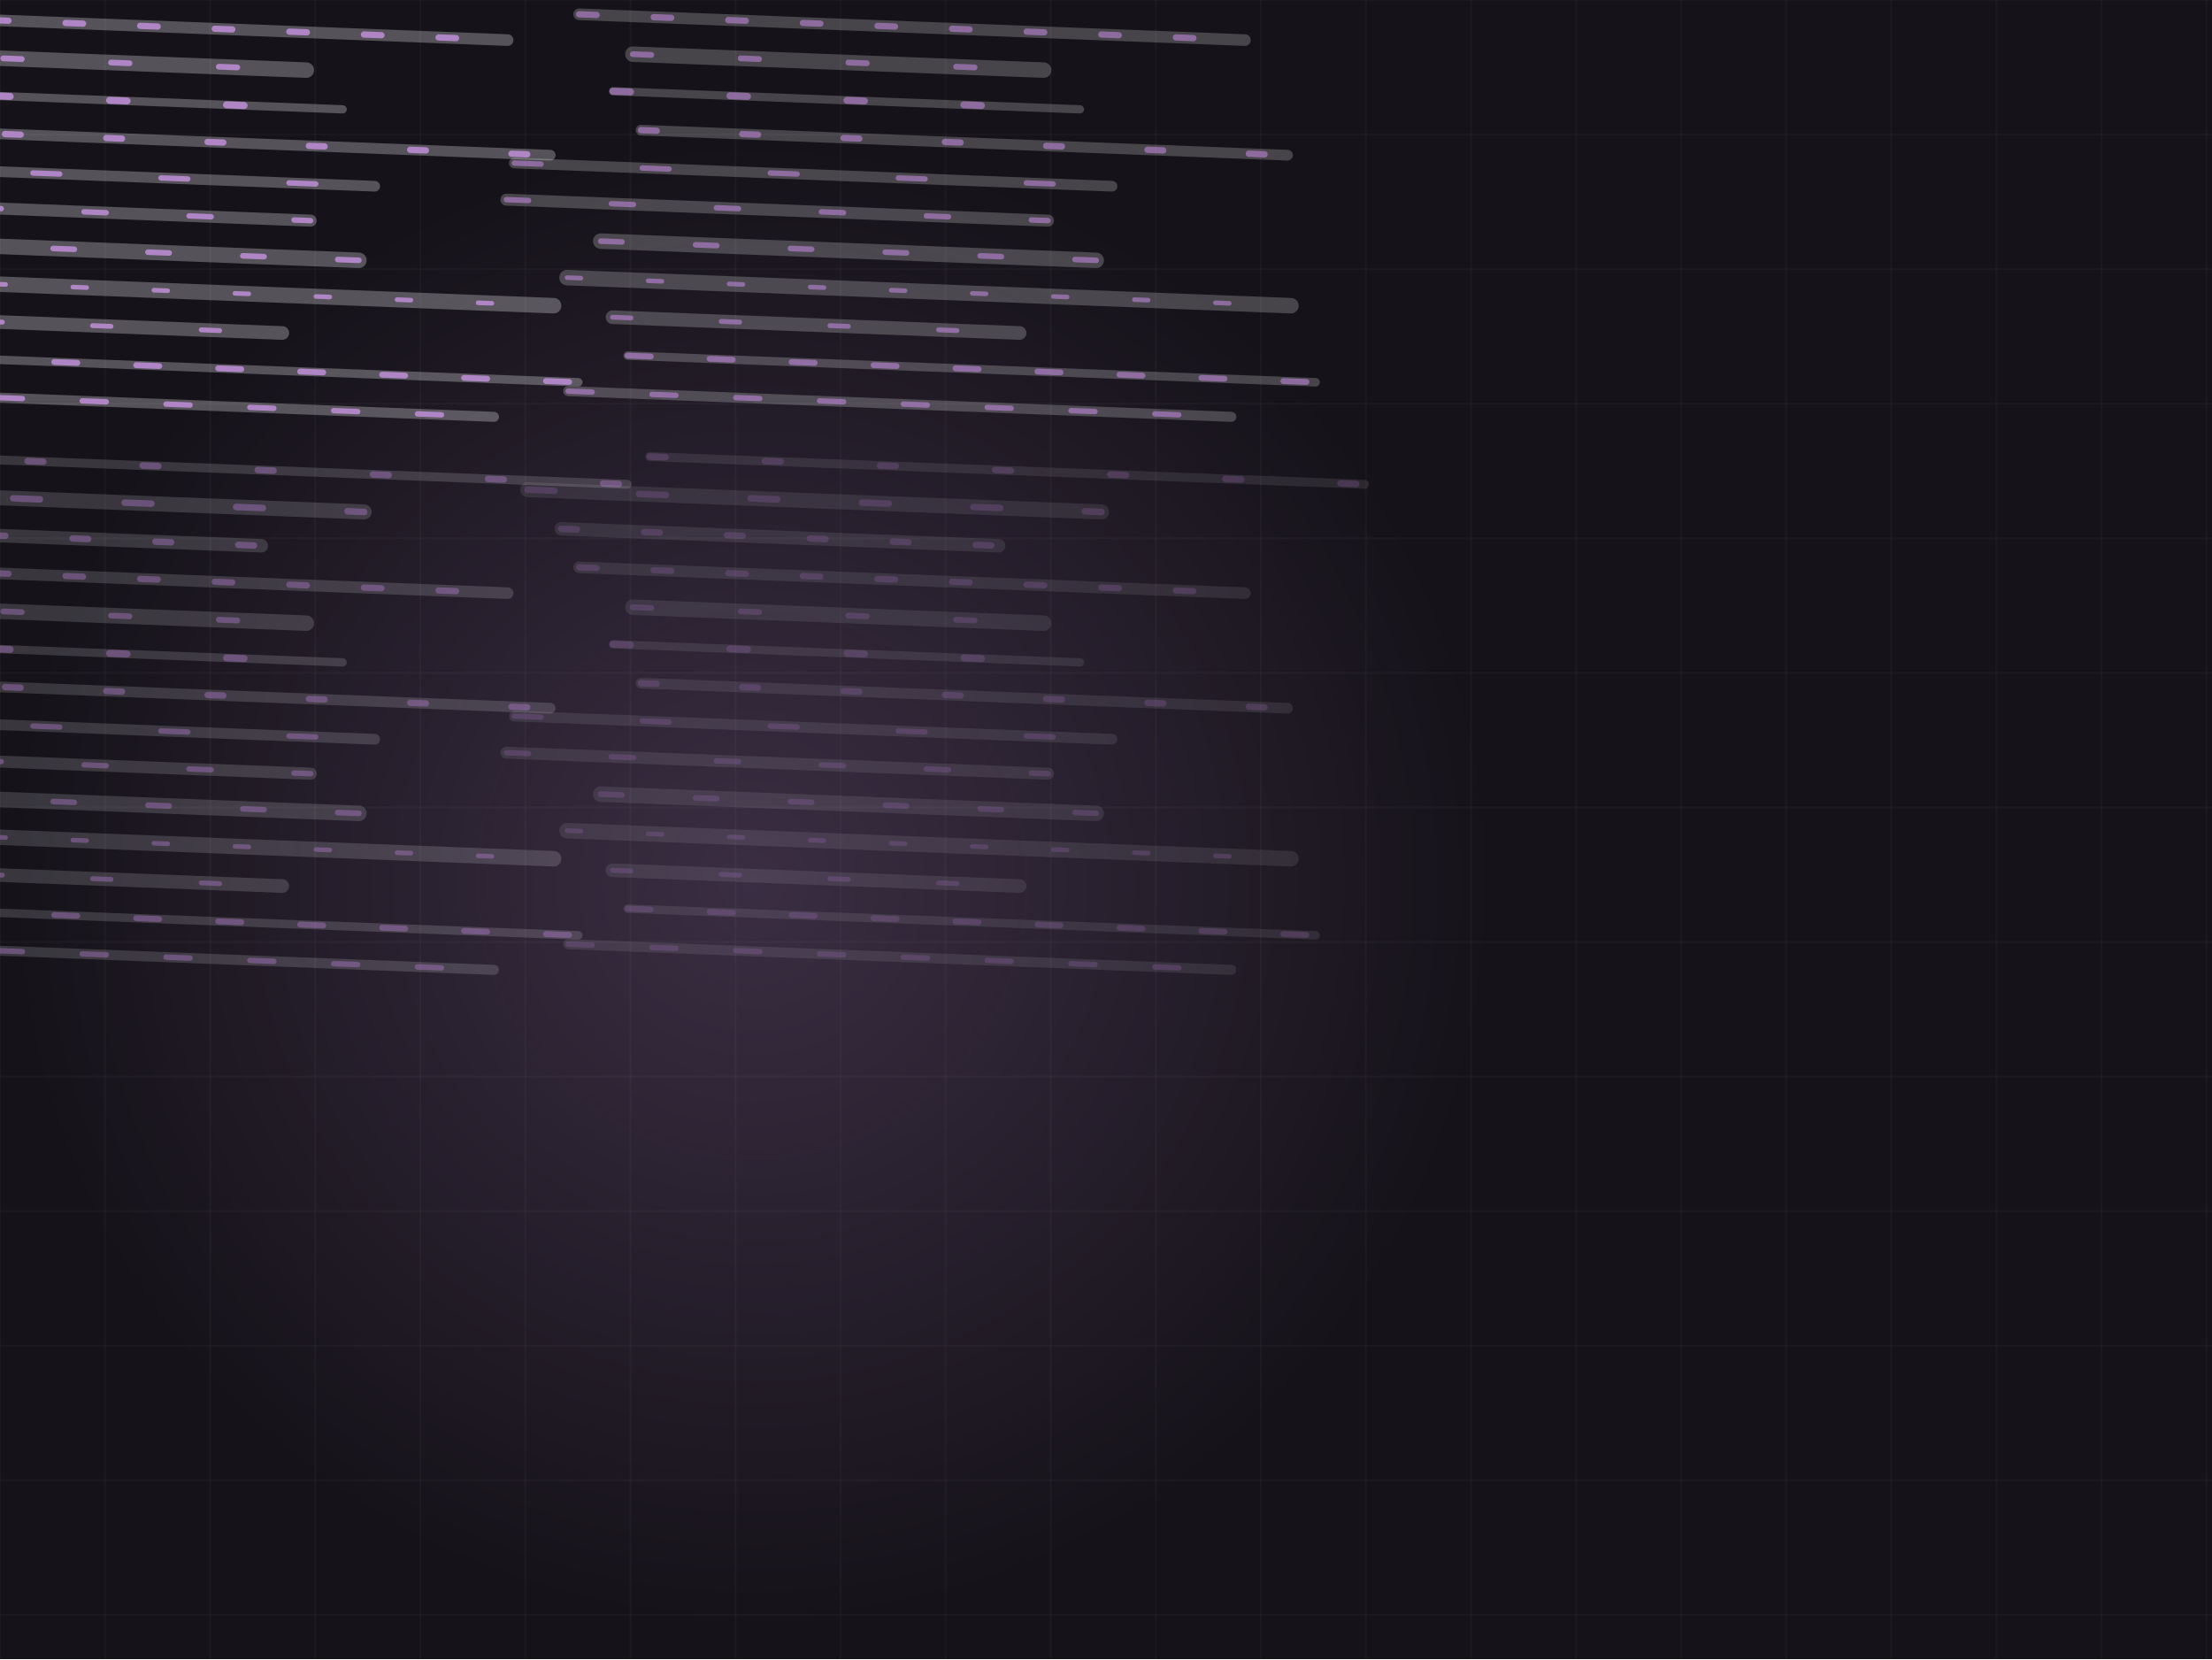
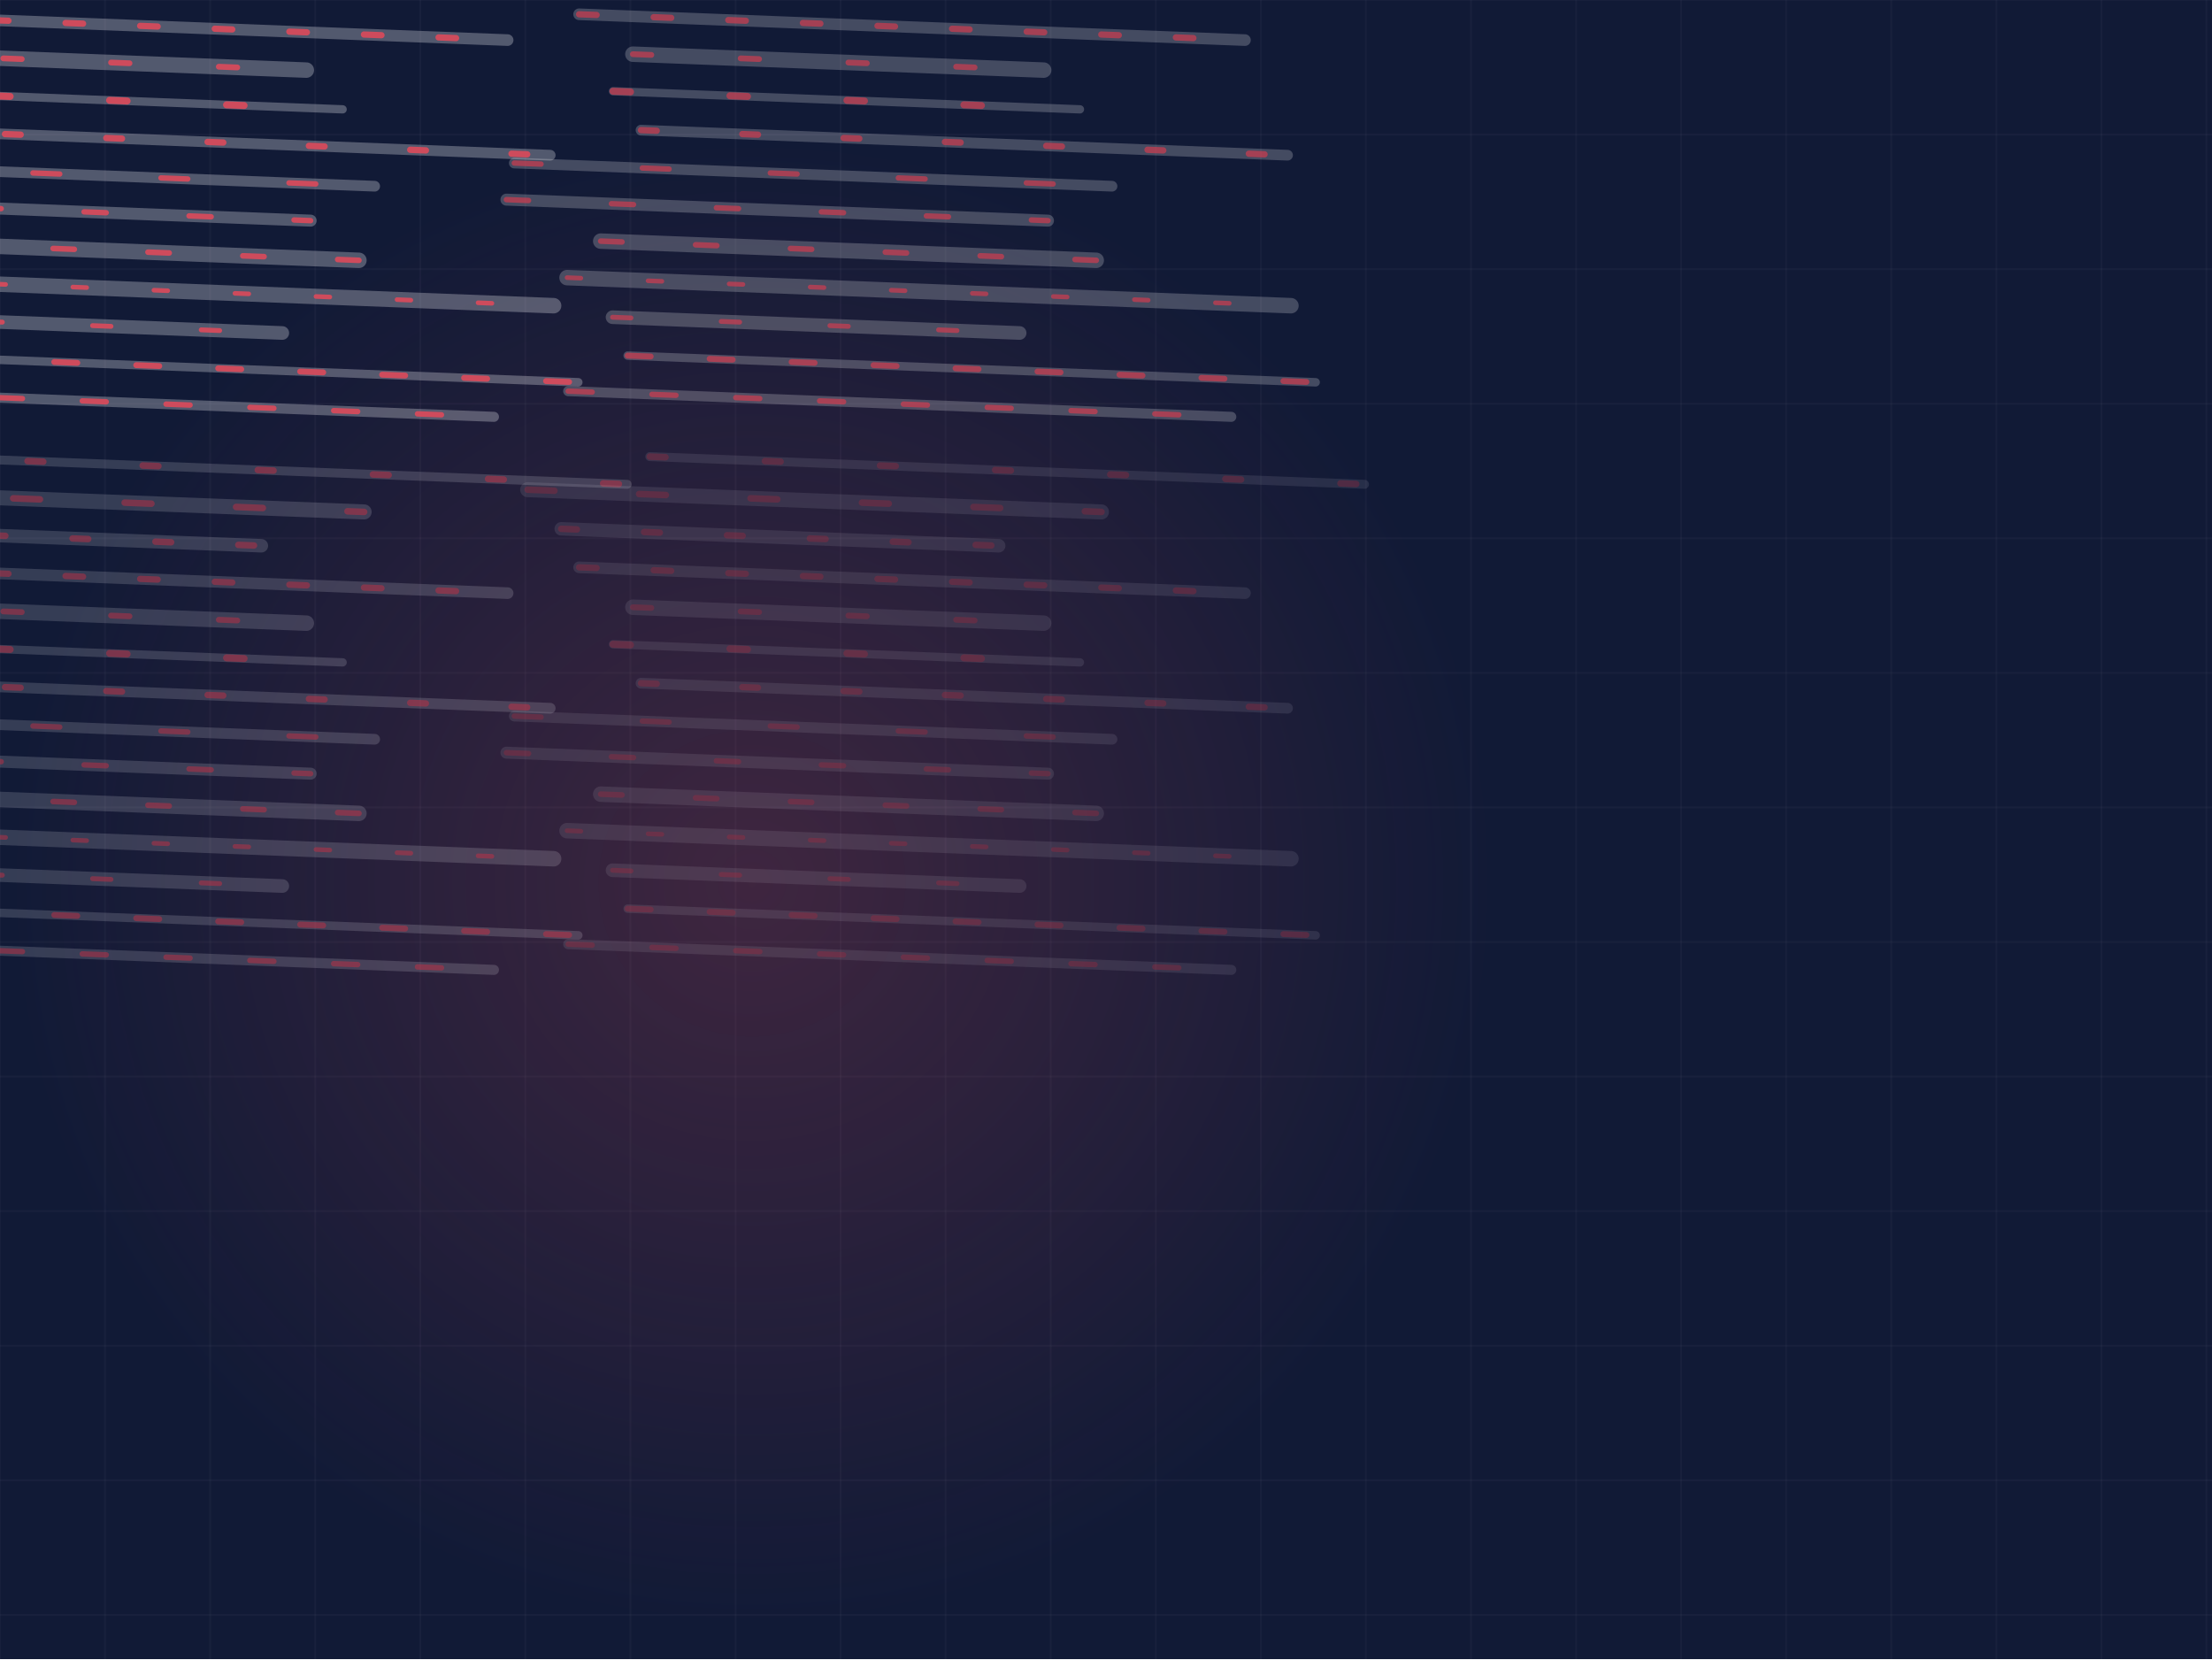
<svg xmlns="http://www.w3.org/2000/svg" viewBox="0 0 1200 900" width="1200" height="900" role="img" aria-label="painting motion graphic">
  <style>.fl{animation:fl 2.15s linear infinite}@keyframes fl{0%{stroke-dashoffset:-240}100%{stroke-dashoffset:0}}@media (prefers-reduced-motion: reduce){*{animation:none!important}.dw{stroke-dashoffset:0!important}.st,.rise,.rg,.sw,.ln{opacity:1!important;transform:none!important}}</style>
-   <rect width="1200" height="900" fill="#151219" />
+   <rect width="1200" height="900" fill="#111a36" />
  <line x1="0" y1="0" x2="0" y2="900" stroke="#f7f4fa" stroke-width="1" opacity=".03" />
  <line x1="57" y1="0" x2="57" y2="900" stroke="#f7f4fa" stroke-width="1" opacity=".03" />
  <line x1="114" y1="0" x2="114" y2="900" stroke="#f7f4fa" stroke-width="1" opacity=".03" />
  <line x1="171" y1="0" x2="171" y2="900" stroke="#f7f4fa" stroke-width="1" opacity=".03" />
  <line x1="228" y1="0" x2="228" y2="900" stroke="#f7f4fa" stroke-width="1" opacity=".03" />
  <line x1="285" y1="0" x2="285" y2="900" stroke="#f7f4fa" stroke-width="1" opacity=".03" />
  <line x1="342" y1="0" x2="342" y2="900" stroke="#f7f4fa" stroke-width="1" opacity=".03" />
  <line x1="399" y1="0" x2="399" y2="900" stroke="#f7f4fa" stroke-width="1" opacity=".03" />
  <line x1="456" y1="0" x2="456" y2="900" stroke="#f7f4fa" stroke-width="1" opacity=".03" />
  <line x1="513" y1="0" x2="513" y2="900" stroke="#f7f4fa" stroke-width="1" opacity=".03" />
  <line x1="570" y1="0" x2="570" y2="900" stroke="#f7f4fa" stroke-width="1" opacity=".03" />
  <line x1="627" y1="0" x2="627" y2="900" stroke="#f7f4fa" stroke-width="1" opacity=".03" />
  <line x1="684" y1="0" x2="684" y2="900" stroke="#f7f4fa" stroke-width="1" opacity=".03" />
  <line x1="741" y1="0" x2="741" y2="900" stroke="#f7f4fa" stroke-width="1" opacity=".03" />
  <line x1="798" y1="0" x2="798" y2="900" stroke="#f7f4fa" stroke-width="1" opacity=".03" />
  <line x1="855" y1="0" x2="855" y2="900" stroke="#f7f4fa" stroke-width="1" opacity=".03" />
  <line x1="912" y1="0" x2="912" y2="900" stroke="#f7f4fa" stroke-width="1" opacity=".03" />
  <line x1="969" y1="0" x2="969" y2="900" stroke="#f7f4fa" stroke-width="1" opacity=".03" />
  <line x1="1026" y1="0" x2="1026" y2="900" stroke="#f7f4fa" stroke-width="1" opacity=".03" />
  <line x1="1083" y1="0" x2="1083" y2="900" stroke="#f7f4fa" stroke-width="1" opacity=".03" />
  <line x1="1140" y1="0" x2="1140" y2="900" stroke="#f7f4fa" stroke-width="1" opacity=".03" />
  <line x1="1197" y1="0" x2="1197" y2="900" stroke="#f7f4fa" stroke-width="1" opacity=".03" />
  <line x1="0" y1="0" x2="1200" y2="0" stroke="#f7f4fa" stroke-width="1" opacity=".03" />
  <line x1="0" y1="73" x2="1200" y2="73" stroke="#f7f4fa" stroke-width="1" opacity=".03" />
  <line x1="0" y1="146" x2="1200" y2="146" stroke="#f7f4fa" stroke-width="1" opacity=".03" />
  <line x1="0" y1="219" x2="1200" y2="219" stroke="#f7f4fa" stroke-width="1" opacity=".03" />
  <line x1="0" y1="292" x2="1200" y2="292" stroke="#f7f4fa" stroke-width="1" opacity=".03" />
  <line x1="0" y1="365" x2="1200" y2="365" stroke="#f7f4fa" stroke-width="1" opacity=".03" />
  <line x1="0" y1="438" x2="1200" y2="438" stroke="#f7f4fa" stroke-width="1" opacity=".03" />
  <line x1="0" y1="511" x2="1200" y2="511" stroke="#f7f4fa" stroke-width="1" opacity=".03" />
  <line x1="0" y1="584" x2="1200" y2="584" stroke="#f7f4fa" stroke-width="1" opacity=".03" />
  <line x1="0" y1="657" x2="1200" y2="657" stroke="#f7f4fa" stroke-width="1" opacity=".03" />
  <line x1="0" y1="730" x2="1200" y2="730" stroke="#f7f4fa" stroke-width="1" opacity=".03" />
  <line x1="0" y1="803" x2="1200" y2="803" stroke="#f7f4fa" stroke-width="1" opacity=".03" />
  <line x1="0" y1="876" x2="1200" y2="876" stroke="#f7f4fa" stroke-width="1" opacity=".03" />
  <defs>
    <radialGradient id="g">
-       <stop offset="0%" stop-color="#c091d8" stop-opacity=".22" />
-       <stop offset="100%" stop-color="#c091d8" stop-opacity="0" />
+       <stop offset="0%" stop-color="#e25061" stop-opacity=".22" />
+       <stop offset="100%" stop-color="#e25061" stop-opacity="0" />
    </radialGradient>
  </defs>
  <circle cx="408" cy="479" r="399" fill="url(#g)" />
  <g opacity="0.90" transform="translate(-200,-150) scale(.5) rotate(2.22 600 460)">
    <path d="M295,207 L1071,207" stroke="#f7f4fa" stroke-width="9.7" opacity=".32" fill="none" stroke-linecap="round" />
-     <path class="fl" d="M295,207 L1071,207" stroke="#c091d8" stroke-width="7.1" fill="none" stroke-dasharray="17 108" stroke-linecap="round" style="animation-delay:0.00s" />
+     <path class="fl" d="M295,207 L1071,207" stroke="#e25061" stroke-width="7.1" fill="none" stroke-dasharray="17 108" stroke-linecap="round" style="animation-delay:0.00s" />
    <path d="M164,248 L787,248" stroke="#f7f4fa" stroke-width="16.3" opacity=".32" fill="none" stroke-linecap="round" />
-     <path class="fl" d="M164,248 L787,248" stroke="#c091d8" stroke-width="7.1" fill="none" stroke-dasharray="29 92" stroke-linecap="round" style="animation-delay:0.15s" />
+     <path class="fl" d="M164,248 L787,248" stroke="#e25061" stroke-width="7.1" fill="none" stroke-dasharray="29 92" stroke-linecap="round" style="animation-delay:0.15s" />
    <path d="M202,289 L677,289" stroke="#f7f4fa" stroke-width="14.6" opacity=".32" fill="none" stroke-linecap="round" />
-     <path class="fl" d="M202,289 L677,289" stroke="#c091d8" stroke-width="7.0" fill="none" stroke-dasharray="17 73" stroke-linecap="round" style="animation-delay:0.30s" />
+     <path class="fl" d="M202,289 L677,289" stroke="#e25061" stroke-width="7.0" fill="none" stroke-dasharray="17 73" stroke-linecap="round" style="animation-delay:0.30s" />
    <path d="M223,330 L946,330" stroke="#f7f4fa" stroke-width="12.6" opacity=".32" fill="none" stroke-linecap="round" />
-     <path class="fl" d="M223,330 L946,330" stroke="#c091d8" stroke-width="6.8" fill="none" stroke-dasharray="19 62" stroke-linecap="round" style="animation-delay:0.45s" />
+     <path class="fl" d="M223,330 L946,330" stroke="#e25061" stroke-width="6.8" fill="none" stroke-dasharray="19 62" stroke-linecap="round" style="animation-delay:0.45s" />
    <path d="M283,371 L729,371" stroke="#f7f4fa" stroke-width="16.8" opacity=".32" fill="none" stroke-linecap="round" />
-     <path class="fl" d="M283,371 L729,371" stroke="#c091d8" stroke-width="6.3" fill="none" stroke-dasharray="20 97" stroke-linecap="round" style="animation-delay:0.60s" />
+     <path class="fl" d="M283,371 L729,371" stroke="#e25061" stroke-width="6.3" fill="none" stroke-dasharray="20 97" stroke-linecap="round" style="animation-delay:0.60s" />
    <path d="M263,412 L770,412" stroke="#f7f4fa" stroke-width="9.0" opacity=".32" fill="none" stroke-linecap="round" />
-     <path class="fl" d="M263,412 L770,412" stroke="#c091d8" stroke-width="7.6" fill="none" stroke-dasharray="19 108" stroke-linecap="round" style="animation-delay:0.74s" />
+     <path class="fl" d="M263,412 L770,412" stroke="#e25061" stroke-width="7.6" fill="none" stroke-dasharray="19 108" stroke-linecap="round" style="animation-delay:0.74s" />
    <path d="M295,453 L997,453" stroke="#f7f4fa" stroke-width="11.6" opacity=".32" fill="none" stroke-linecap="round" />
-     <path class="fl" d="M295,453 L997,453" stroke="#c091d8" stroke-width="6.9" fill="none" stroke-dasharray="17 93" stroke-linecap="round" style="animation-delay:0.89s" />
+     <path class="fl" d="M295,453 L997,453" stroke="#e25061" stroke-width="6.9" fill="none" stroke-dasharray="17 93" stroke-linecap="round" style="animation-delay:0.89s" />
    <path d="M159,494 L808,494" stroke="#f7f4fa" stroke-width="11.6" opacity=".32" fill="none" stroke-linecap="round" />
-     <path class="fl" d="M159,494 L808,494" stroke="#c091d8" stroke-width="5.9" fill="none" stroke-dasharray="29 110" stroke-linecap="round" style="animation-delay:1.04s" />
+     <path class="fl" d="M159,494 L808,494" stroke="#e25061" stroke-width="5.9" fill="none" stroke-dasharray="29 110" stroke-linecap="round" style="animation-delay:1.04s" />
    <path d="M152,534 L740,534" stroke="#f7f4fa" stroke-width="13.0" opacity=".32" fill="none" stroke-linecap="round" />
-     <path class="fl" d="M152,534 L740,534" stroke="#c091d8" stroke-width="5.9" fill="none" stroke-dasharray="24 90" stroke-linecap="round" style="animation-delay:1.19s" />
+     <path class="fl" d="M152,534 L740,534" stroke="#e25061" stroke-width="5.9" fill="none" stroke-dasharray="24 90" stroke-linecap="round" style="animation-delay:1.19s" />
    <path d="M256,575 L794,575" stroke="#f7f4fa" stroke-width="16.8" opacity=".32" fill="none" stroke-linecap="round" />
-     <path class="fl" d="M256,575 L794,575" stroke="#c091d8" stroke-width="6.1" fill="none" stroke-dasharray="23 80" stroke-linecap="round" style="animation-delay:1.34s" />
+     <path class="fl" d="M256,575 L794,575" stroke="#e25061" stroke-width="6.1" fill="none" stroke-dasharray="23 80" stroke-linecap="round" style="animation-delay:1.34s" />
    <path d="M221,616 L1007,616" stroke="#f7f4fa" stroke-width="16.8" opacity=".32" fill="none" stroke-linecap="round" />
-     <path class="fl" d="M221,616 L1007,616" stroke="#c091d8" stroke-width="5.0" fill="none" stroke-dasharray="15 73" stroke-linecap="round" style="animation-delay:1.49s" />
+     <path class="fl" d="M221,616 L1007,616" stroke="#e25061" stroke-width="5.0" fill="none" stroke-dasharray="15 73" stroke-linecap="round" style="animation-delay:1.49s" />
    <path d="M272,657 L714,657" stroke="#f7f4fa" stroke-width="14.8" opacity=".32" fill="none" stroke-linecap="round" />
-     <path class="fl" d="M272,657 L714,657" stroke="#c091d8" stroke-width="5.3" fill="none" stroke-dasharray="20 98" stroke-linecap="round" style="animation-delay:1.64s" />
+     <path class="fl" d="M272,657 L714,657" stroke="#e25061" stroke-width="5.3" fill="none" stroke-dasharray="20 98" stroke-linecap="round" style="animation-delay:1.64s" />
    <path d="M290,698 L1037,698" stroke="#f7f4fa" stroke-width="9.2" opacity=".32" fill="none" stroke-linecap="round" />
-     <path class="fl" d="M290,698 L1037,698" stroke="#c091d8" stroke-width="6.4" fill="none" stroke-dasharray="25 64" stroke-linecap="round" style="animation-delay:1.79s" />
+     <path class="fl" d="M290,698 L1037,698" stroke="#e25061" stroke-width="6.4" fill="none" stroke-dasharray="25 64" stroke-linecap="round" style="animation-delay:1.79s" />
    <path d="M227,739 L947,739" stroke="#f7f4fa" stroke-width="10.9" opacity=".32" fill="none" stroke-linecap="round" />
-     <path class="fl" d="M227,739 L947,739" stroke="#c091d8" stroke-width="5.9" fill="none" stroke-dasharray="26 65" stroke-linecap="round" style="animation-delay:1.94s" />
+     <path class="fl" d="M227,739 L947,739" stroke="#e25061" stroke-width="5.9" fill="none" stroke-dasharray="26 65" stroke-linecap="round" style="animation-delay:1.94s" />
  </g>
  <g opacity="0.70" transform="translate(200,-150) scale(.5) rotate(2.22 600 460)">
    <path d="M295,207 L1071,207" stroke="#f7f4fa" stroke-width="9.7" opacity=".32" fill="none" stroke-linecap="round" />
-     <path class="fl" d="M295,207 L1071,207" stroke="#c091d8" stroke-width="7.1" fill="none" stroke-dasharray="17 108" stroke-linecap="round" style="animation-delay:0.00s" />
+     <path class="fl" d="M295,207 L1071,207" stroke="#e25061" stroke-width="7.1" fill="none" stroke-dasharray="17 108" stroke-linecap="round" style="animation-delay:0.00s" />
    <path d="M164,248 L787,248" stroke="#f7f4fa" stroke-width="16.3" opacity=".32" fill="none" stroke-linecap="round" />
-     <path class="fl" d="M164,248 L787,248" stroke="#c091d8" stroke-width="7.1" fill="none" stroke-dasharray="29 92" stroke-linecap="round" style="animation-delay:0.15s" />
+     <path class="fl" d="M164,248 L787,248" stroke="#e25061" stroke-width="7.1" fill="none" stroke-dasharray="29 92" stroke-linecap="round" style="animation-delay:0.15s" />
    <path d="M202,289 L677,289" stroke="#f7f4fa" stroke-width="14.6" opacity=".32" fill="none" stroke-linecap="round" />
-     <path class="fl" d="M202,289 L677,289" stroke="#c091d8" stroke-width="7.0" fill="none" stroke-dasharray="17 73" stroke-linecap="round" style="animation-delay:0.30s" />
+     <path class="fl" d="M202,289 L677,289" stroke="#e25061" stroke-width="7.0" fill="none" stroke-dasharray="17 73" stroke-linecap="round" style="animation-delay:0.30s" />
    <path d="M223,330 L946,330" stroke="#f7f4fa" stroke-width="12.6" opacity=".32" fill="none" stroke-linecap="round" />
-     <path class="fl" d="M223,330 L946,330" stroke="#c091d8" stroke-width="6.8" fill="none" stroke-dasharray="19 62" stroke-linecap="round" style="animation-delay:0.45s" />
+     <path class="fl" d="M223,330 L946,330" stroke="#e25061" stroke-width="6.8" fill="none" stroke-dasharray="19 62" stroke-linecap="round" style="animation-delay:0.45s" />
    <path d="M283,371 L729,371" stroke="#f7f4fa" stroke-width="16.8" opacity=".32" fill="none" stroke-linecap="round" />
-     <path class="fl" d="M283,371 L729,371" stroke="#c091d8" stroke-width="6.3" fill="none" stroke-dasharray="20 97" stroke-linecap="round" style="animation-delay:0.60s" />
+     <path class="fl" d="M283,371 L729,371" stroke="#e25061" stroke-width="6.3" fill="none" stroke-dasharray="20 97" stroke-linecap="round" style="animation-delay:0.60s" />
    <path d="M263,412 L770,412" stroke="#f7f4fa" stroke-width="9.0" opacity=".32" fill="none" stroke-linecap="round" />
-     <path class="fl" d="M263,412 L770,412" stroke="#c091d8" stroke-width="7.6" fill="none" stroke-dasharray="19 108" stroke-linecap="round" style="animation-delay:0.74s" />
+     <path class="fl" d="M263,412 L770,412" stroke="#e25061" stroke-width="7.6" fill="none" stroke-dasharray="19 108" stroke-linecap="round" style="animation-delay:0.74s" />
    <path d="M295,453 L997,453" stroke="#f7f4fa" stroke-width="11.6" opacity=".32" fill="none" stroke-linecap="round" />
-     <path class="fl" d="M295,453 L997,453" stroke="#c091d8" stroke-width="6.9" fill="none" stroke-dasharray="17 93" stroke-linecap="round" style="animation-delay:0.89s" />
+     <path class="fl" d="M295,453 L997,453" stroke="#e25061" stroke-width="6.9" fill="none" stroke-dasharray="17 93" stroke-linecap="round" style="animation-delay:0.89s" />
    <path d="M159,494 L808,494" stroke="#f7f4fa" stroke-width="11.6" opacity=".32" fill="none" stroke-linecap="round" />
-     <path class="fl" d="M159,494 L808,494" stroke="#c091d8" stroke-width="5.9" fill="none" stroke-dasharray="29 110" stroke-linecap="round" style="animation-delay:1.04s" />
+     <path class="fl" d="M159,494 L808,494" stroke="#e25061" stroke-width="5.9" fill="none" stroke-dasharray="29 110" stroke-linecap="round" style="animation-delay:1.04s" />
    <path d="M152,534 L740,534" stroke="#f7f4fa" stroke-width="13.0" opacity=".32" fill="none" stroke-linecap="round" />
-     <path class="fl" d="M152,534 L740,534" stroke="#c091d8" stroke-width="5.9" fill="none" stroke-dasharray="24 90" stroke-linecap="round" style="animation-delay:1.19s" />
+     <path class="fl" d="M152,534 L740,534" stroke="#e25061" stroke-width="5.9" fill="none" stroke-dasharray="24 90" stroke-linecap="round" style="animation-delay:1.19s" />
    <path d="M256,575 L794,575" stroke="#f7f4fa" stroke-width="16.8" opacity=".32" fill="none" stroke-linecap="round" />
-     <path class="fl" d="M256,575 L794,575" stroke="#c091d8" stroke-width="6.1" fill="none" stroke-dasharray="23 80" stroke-linecap="round" style="animation-delay:1.34s" />
+     <path class="fl" d="M256,575 L794,575" stroke="#e25061" stroke-width="6.1" fill="none" stroke-dasharray="23 80" stroke-linecap="round" style="animation-delay:1.34s" />
    <path d="M221,616 L1007,616" stroke="#f7f4fa" stroke-width="16.8" opacity=".32" fill="none" stroke-linecap="round" />
-     <path class="fl" d="M221,616 L1007,616" stroke="#c091d8" stroke-width="5.0" fill="none" stroke-dasharray="15 73" stroke-linecap="round" style="animation-delay:1.49s" />
+     <path class="fl" d="M221,616 L1007,616" stroke="#e25061" stroke-width="5.0" fill="none" stroke-dasharray="15 73" stroke-linecap="round" style="animation-delay:1.49s" />
    <path d="M272,657 L714,657" stroke="#f7f4fa" stroke-width="14.8" opacity=".32" fill="none" stroke-linecap="round" />
-     <path class="fl" d="M272,657 L714,657" stroke="#c091d8" stroke-width="5.3" fill="none" stroke-dasharray="20 98" stroke-linecap="round" style="animation-delay:1.64s" />
+     <path class="fl" d="M272,657 L714,657" stroke="#e25061" stroke-width="5.3" fill="none" stroke-dasharray="20 98" stroke-linecap="round" style="animation-delay:1.64s" />
    <path d="M290,698 L1037,698" stroke="#f7f4fa" stroke-width="9.2" opacity=".32" fill="none" stroke-linecap="round" />
-     <path class="fl" d="M290,698 L1037,698" stroke="#c091d8" stroke-width="6.4" fill="none" stroke-dasharray="25 64" stroke-linecap="round" style="animation-delay:1.79s" />
+     <path class="fl" d="M290,698 L1037,698" stroke="#e25061" stroke-width="6.4" fill="none" stroke-dasharray="25 64" stroke-linecap="round" style="animation-delay:1.79s" />
    <path d="M227,739 L947,739" stroke="#f7f4fa" stroke-width="10.9" opacity=".32" fill="none" stroke-linecap="round" />
-     <path class="fl" d="M227,739 L947,739" stroke="#c091d8" stroke-width="5.9" fill="none" stroke-dasharray="26 65" stroke-linecap="round" style="animation-delay:1.94s" />
+     <path class="fl" d="M227,739 L947,739" stroke="#e25061" stroke-width="5.9" fill="none" stroke-dasharray="26 65" stroke-linecap="round" style="animation-delay:1.94s" />
  </g>
  <g opacity="0.50" transform="translate(-200,150) scale(.5) rotate(2.22 600 460)">
    <path d="M295,207 L1071,207" stroke="#f7f4fa" stroke-width="9.7" opacity=".32" fill="none" stroke-linecap="round" />
-     <path class="fl" d="M295,207 L1071,207" stroke="#c091d8" stroke-width="7.1" fill="none" stroke-dasharray="17 108" stroke-linecap="round" style="animation-delay:0.00s" />
+     <path class="fl" d="M295,207 L1071,207" stroke="#e25061" stroke-width="7.1" fill="none" stroke-dasharray="17 108" stroke-linecap="round" style="animation-delay:0.00s" />
    <path d="M164,248 L787,248" stroke="#f7f4fa" stroke-width="16.3" opacity=".32" fill="none" stroke-linecap="round" />
-     <path class="fl" d="M164,248 L787,248" stroke="#c091d8" stroke-width="7.1" fill="none" stroke-dasharray="29 92" stroke-linecap="round" style="animation-delay:0.15s" />
+     <path class="fl" d="M164,248 L787,248" stroke="#e25061" stroke-width="7.1" fill="none" stroke-dasharray="29 92" stroke-linecap="round" style="animation-delay:0.15s" />
    <path d="M202,289 L677,289" stroke="#f7f4fa" stroke-width="14.6" opacity=".32" fill="none" stroke-linecap="round" />
-     <path class="fl" d="M202,289 L677,289" stroke="#c091d8" stroke-width="7.0" fill="none" stroke-dasharray="17 73" stroke-linecap="round" style="animation-delay:0.30s" />
+     <path class="fl" d="M202,289 L677,289" stroke="#e25061" stroke-width="7.0" fill="none" stroke-dasharray="17 73" stroke-linecap="round" style="animation-delay:0.30s" />
    <path d="M223,330 L946,330" stroke="#f7f4fa" stroke-width="12.6" opacity=".32" fill="none" stroke-linecap="round" />
-     <path class="fl" d="M223,330 L946,330" stroke="#c091d8" stroke-width="6.8" fill="none" stroke-dasharray="19 62" stroke-linecap="round" style="animation-delay:0.45s" />
+     <path class="fl" d="M223,330 L946,330" stroke="#e25061" stroke-width="6.8" fill="none" stroke-dasharray="19 62" stroke-linecap="round" style="animation-delay:0.45s" />
    <path d="M283,371 L729,371" stroke="#f7f4fa" stroke-width="16.8" opacity=".32" fill="none" stroke-linecap="round" />
-     <path class="fl" d="M283,371 L729,371" stroke="#c091d8" stroke-width="6.3" fill="none" stroke-dasharray="20 97" stroke-linecap="round" style="animation-delay:0.60s" />
+     <path class="fl" d="M283,371 L729,371" stroke="#e25061" stroke-width="6.3" fill="none" stroke-dasharray="20 97" stroke-linecap="round" style="animation-delay:0.60s" />
    <path d="M263,412 L770,412" stroke="#f7f4fa" stroke-width="9.0" opacity=".32" fill="none" stroke-linecap="round" />
-     <path class="fl" d="M263,412 L770,412" stroke="#c091d8" stroke-width="7.6" fill="none" stroke-dasharray="19 108" stroke-linecap="round" style="animation-delay:0.74s" />
+     <path class="fl" d="M263,412 L770,412" stroke="#e25061" stroke-width="7.6" fill="none" stroke-dasharray="19 108" stroke-linecap="round" style="animation-delay:0.74s" />
    <path d="M295,453 L997,453" stroke="#f7f4fa" stroke-width="11.6" opacity=".32" fill="none" stroke-linecap="round" />
-     <path class="fl" d="M295,453 L997,453" stroke="#c091d8" stroke-width="6.9" fill="none" stroke-dasharray="17 93" stroke-linecap="round" style="animation-delay:0.89s" />
+     <path class="fl" d="M295,453 L997,453" stroke="#e25061" stroke-width="6.9" fill="none" stroke-dasharray="17 93" stroke-linecap="round" style="animation-delay:0.89s" />
    <path d="M159,494 L808,494" stroke="#f7f4fa" stroke-width="11.6" opacity=".32" fill="none" stroke-linecap="round" />
-     <path class="fl" d="M159,494 L808,494" stroke="#c091d8" stroke-width="5.9" fill="none" stroke-dasharray="29 110" stroke-linecap="round" style="animation-delay:1.04s" />
+     <path class="fl" d="M159,494 L808,494" stroke="#e25061" stroke-width="5.9" fill="none" stroke-dasharray="29 110" stroke-linecap="round" style="animation-delay:1.04s" />
    <path d="M152,534 L740,534" stroke="#f7f4fa" stroke-width="13.0" opacity=".32" fill="none" stroke-linecap="round" />
-     <path class="fl" d="M152,534 L740,534" stroke="#c091d8" stroke-width="5.9" fill="none" stroke-dasharray="24 90" stroke-linecap="round" style="animation-delay:1.19s" />
+     <path class="fl" d="M152,534 L740,534" stroke="#e25061" stroke-width="5.9" fill="none" stroke-dasharray="24 90" stroke-linecap="round" style="animation-delay:1.19s" />
    <path d="M256,575 L794,575" stroke="#f7f4fa" stroke-width="16.8" opacity=".32" fill="none" stroke-linecap="round" />
-     <path class="fl" d="M256,575 L794,575" stroke="#c091d8" stroke-width="6.1" fill="none" stroke-dasharray="23 80" stroke-linecap="round" style="animation-delay:1.34s" />
+     <path class="fl" d="M256,575 L794,575" stroke="#e25061" stroke-width="6.1" fill="none" stroke-dasharray="23 80" stroke-linecap="round" style="animation-delay:1.34s" />
    <path d="M221,616 L1007,616" stroke="#f7f4fa" stroke-width="16.8" opacity=".32" fill="none" stroke-linecap="round" />
-     <path class="fl" d="M221,616 L1007,616" stroke="#c091d8" stroke-width="5.0" fill="none" stroke-dasharray="15 73" stroke-linecap="round" style="animation-delay:1.49s" />
+     <path class="fl" d="M221,616 L1007,616" stroke="#e25061" stroke-width="5.0" fill="none" stroke-dasharray="15 73" stroke-linecap="round" style="animation-delay:1.49s" />
    <path d="M272,657 L714,657" stroke="#f7f4fa" stroke-width="14.8" opacity=".32" fill="none" stroke-linecap="round" />
-     <path class="fl" d="M272,657 L714,657" stroke="#c091d8" stroke-width="5.3" fill="none" stroke-dasharray="20 98" stroke-linecap="round" style="animation-delay:1.64s" />
+     <path class="fl" d="M272,657 L714,657" stroke="#e25061" stroke-width="5.3" fill="none" stroke-dasharray="20 98" stroke-linecap="round" style="animation-delay:1.64s" />
    <path d="M290,698 L1037,698" stroke="#f7f4fa" stroke-width="9.2" opacity=".32" fill="none" stroke-linecap="round" />
-     <path class="fl" d="M290,698 L1037,698" stroke="#c091d8" stroke-width="6.4" fill="none" stroke-dasharray="25 64" stroke-linecap="round" style="animation-delay:1.79s" />
+     <path class="fl" d="M290,698 L1037,698" stroke="#e25061" stroke-width="6.4" fill="none" stroke-dasharray="25 64" stroke-linecap="round" style="animation-delay:1.79s" />
    <path d="M227,739 L947,739" stroke="#f7f4fa" stroke-width="10.9" opacity=".32" fill="none" stroke-linecap="round" />
-     <path class="fl" d="M227,739 L947,739" stroke="#c091d8" stroke-width="5.9" fill="none" stroke-dasharray="26 65" stroke-linecap="round" style="animation-delay:1.94s" />
+     <path class="fl" d="M227,739 L947,739" stroke="#e25061" stroke-width="5.9" fill="none" stroke-dasharray="26 65" stroke-linecap="round" style="animation-delay:1.94s" />
  </g>
  <g opacity="0.30" transform="translate(200,150) scale(.5) rotate(2.22 600 460)">
    <path d="M295,207 L1071,207" stroke="#f7f4fa" stroke-width="9.7" opacity=".32" fill="none" stroke-linecap="round" />
-     <path class="fl" d="M295,207 L1071,207" stroke="#c091d8" stroke-width="7.1" fill="none" stroke-dasharray="17 108" stroke-linecap="round" style="animation-delay:0.00s" />
+     <path class="fl" d="M295,207 L1071,207" stroke="#e25061" stroke-width="7.1" fill="none" stroke-dasharray="17 108" stroke-linecap="round" style="animation-delay:0.00s" />
    <path d="M164,248 L787,248" stroke="#f7f4fa" stroke-width="16.3" opacity=".32" fill="none" stroke-linecap="round" />
-     <path class="fl" d="M164,248 L787,248" stroke="#c091d8" stroke-width="7.1" fill="none" stroke-dasharray="29 92" stroke-linecap="round" style="animation-delay:0.15s" />
+     <path class="fl" d="M164,248 L787,248" stroke="#e25061" stroke-width="7.1" fill="none" stroke-dasharray="29 92" stroke-linecap="round" style="animation-delay:0.15s" />
    <path d="M202,289 L677,289" stroke="#f7f4fa" stroke-width="14.6" opacity=".32" fill="none" stroke-linecap="round" />
-     <path class="fl" d="M202,289 L677,289" stroke="#c091d8" stroke-width="7.0" fill="none" stroke-dasharray="17 73" stroke-linecap="round" style="animation-delay:0.30s" />
+     <path class="fl" d="M202,289 L677,289" stroke="#e25061" stroke-width="7.0" fill="none" stroke-dasharray="17 73" stroke-linecap="round" style="animation-delay:0.30s" />
    <path d="M223,330 L946,330" stroke="#f7f4fa" stroke-width="12.6" opacity=".32" fill="none" stroke-linecap="round" />
-     <path class="fl" d="M223,330 L946,330" stroke="#c091d8" stroke-width="6.8" fill="none" stroke-dasharray="19 62" stroke-linecap="round" style="animation-delay:0.45s" />
+     <path class="fl" d="M223,330 L946,330" stroke="#e25061" stroke-width="6.8" fill="none" stroke-dasharray="19 62" stroke-linecap="round" style="animation-delay:0.45s" />
    <path d="M283,371 L729,371" stroke="#f7f4fa" stroke-width="16.8" opacity=".32" fill="none" stroke-linecap="round" />
-     <path class="fl" d="M283,371 L729,371" stroke="#c091d8" stroke-width="6.3" fill="none" stroke-dasharray="20 97" stroke-linecap="round" style="animation-delay:0.60s" />
+     <path class="fl" d="M283,371 L729,371" stroke="#e25061" stroke-width="6.3" fill="none" stroke-dasharray="20 97" stroke-linecap="round" style="animation-delay:0.60s" />
    <path d="M263,412 L770,412" stroke="#f7f4fa" stroke-width="9.0" opacity=".32" fill="none" stroke-linecap="round" />
-     <path class="fl" d="M263,412 L770,412" stroke="#c091d8" stroke-width="7.6" fill="none" stroke-dasharray="19 108" stroke-linecap="round" style="animation-delay:0.74s" />
+     <path class="fl" d="M263,412 L770,412" stroke="#e25061" stroke-width="7.6" fill="none" stroke-dasharray="19 108" stroke-linecap="round" style="animation-delay:0.74s" />
    <path d="M295,453 L997,453" stroke="#f7f4fa" stroke-width="11.6" opacity=".32" fill="none" stroke-linecap="round" />
-     <path class="fl" d="M295,453 L997,453" stroke="#c091d8" stroke-width="6.9" fill="none" stroke-dasharray="17 93" stroke-linecap="round" style="animation-delay:0.89s" />
+     <path class="fl" d="M295,453 L997,453" stroke="#e25061" stroke-width="6.9" fill="none" stroke-dasharray="17 93" stroke-linecap="round" style="animation-delay:0.89s" />
    <path d="M159,494 L808,494" stroke="#f7f4fa" stroke-width="11.6" opacity=".32" fill="none" stroke-linecap="round" />
-     <path class="fl" d="M159,494 L808,494" stroke="#c091d8" stroke-width="5.9" fill="none" stroke-dasharray="29 110" stroke-linecap="round" style="animation-delay:1.04s" />
+     <path class="fl" d="M159,494 L808,494" stroke="#e25061" stroke-width="5.9" fill="none" stroke-dasharray="29 110" stroke-linecap="round" style="animation-delay:1.04s" />
    <path d="M152,534 L740,534" stroke="#f7f4fa" stroke-width="13.0" opacity=".32" fill="none" stroke-linecap="round" />
-     <path class="fl" d="M152,534 L740,534" stroke="#c091d8" stroke-width="5.9" fill="none" stroke-dasharray="24 90" stroke-linecap="round" style="animation-delay:1.19s" />
+     <path class="fl" d="M152,534 L740,534" stroke="#e25061" stroke-width="5.9" fill="none" stroke-dasharray="24 90" stroke-linecap="round" style="animation-delay:1.19s" />
    <path d="M256,575 L794,575" stroke="#f7f4fa" stroke-width="16.8" opacity=".32" fill="none" stroke-linecap="round" />
-     <path class="fl" d="M256,575 L794,575" stroke="#c091d8" stroke-width="6.1" fill="none" stroke-dasharray="23 80" stroke-linecap="round" style="animation-delay:1.34s" />
+     <path class="fl" d="M256,575 L794,575" stroke="#e25061" stroke-width="6.1" fill="none" stroke-dasharray="23 80" stroke-linecap="round" style="animation-delay:1.34s" />
    <path d="M221,616 L1007,616" stroke="#f7f4fa" stroke-width="16.8" opacity=".32" fill="none" stroke-linecap="round" />
-     <path class="fl" d="M221,616 L1007,616" stroke="#c091d8" stroke-width="5.0" fill="none" stroke-dasharray="15 73" stroke-linecap="round" style="animation-delay:1.49s" />
+     <path class="fl" d="M221,616 L1007,616" stroke="#e25061" stroke-width="5.0" fill="none" stroke-dasharray="15 73" stroke-linecap="round" style="animation-delay:1.49s" />
    <path d="M272,657 L714,657" stroke="#f7f4fa" stroke-width="14.8" opacity=".32" fill="none" stroke-linecap="round" />
-     <path class="fl" d="M272,657 L714,657" stroke="#c091d8" stroke-width="5.3" fill="none" stroke-dasharray="20 98" stroke-linecap="round" style="animation-delay:1.64s" />
+     <path class="fl" d="M272,657 L714,657" stroke="#e25061" stroke-width="5.3" fill="none" stroke-dasharray="20 98" stroke-linecap="round" style="animation-delay:1.64s" />
    <path d="M290,698 L1037,698" stroke="#f7f4fa" stroke-width="9.2" opacity=".32" fill="none" stroke-linecap="round" />
-     <path class="fl" d="M290,698 L1037,698" stroke="#c091d8" stroke-width="6.4" fill="none" stroke-dasharray="25 64" stroke-linecap="round" style="animation-delay:1.79s" />
+     <path class="fl" d="M290,698 L1037,698" stroke="#e25061" stroke-width="6.4" fill="none" stroke-dasharray="25 64" stroke-linecap="round" style="animation-delay:1.79s" />
    <path d="M227,739 L947,739" stroke="#f7f4fa" stroke-width="10.9" opacity=".32" fill="none" stroke-linecap="round" />
-     <path class="fl" d="M227,739 L947,739" stroke="#c091d8" stroke-width="5.9" fill="none" stroke-dasharray="26 65" stroke-linecap="round" style="animation-delay:1.94s" />
+     <path class="fl" d="M227,739 L947,739" stroke="#e25061" stroke-width="5.9" fill="none" stroke-dasharray="26 65" stroke-linecap="round" style="animation-delay:1.94s" />
  </g>
</svg>
